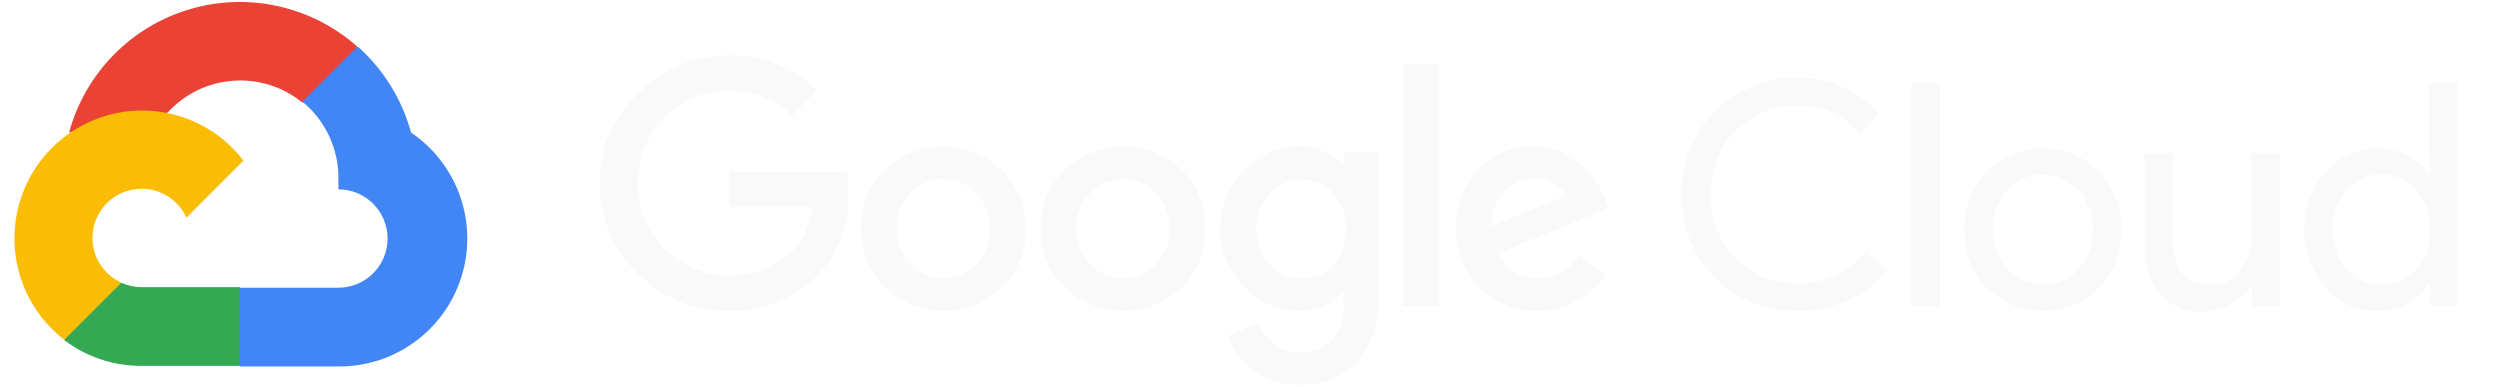
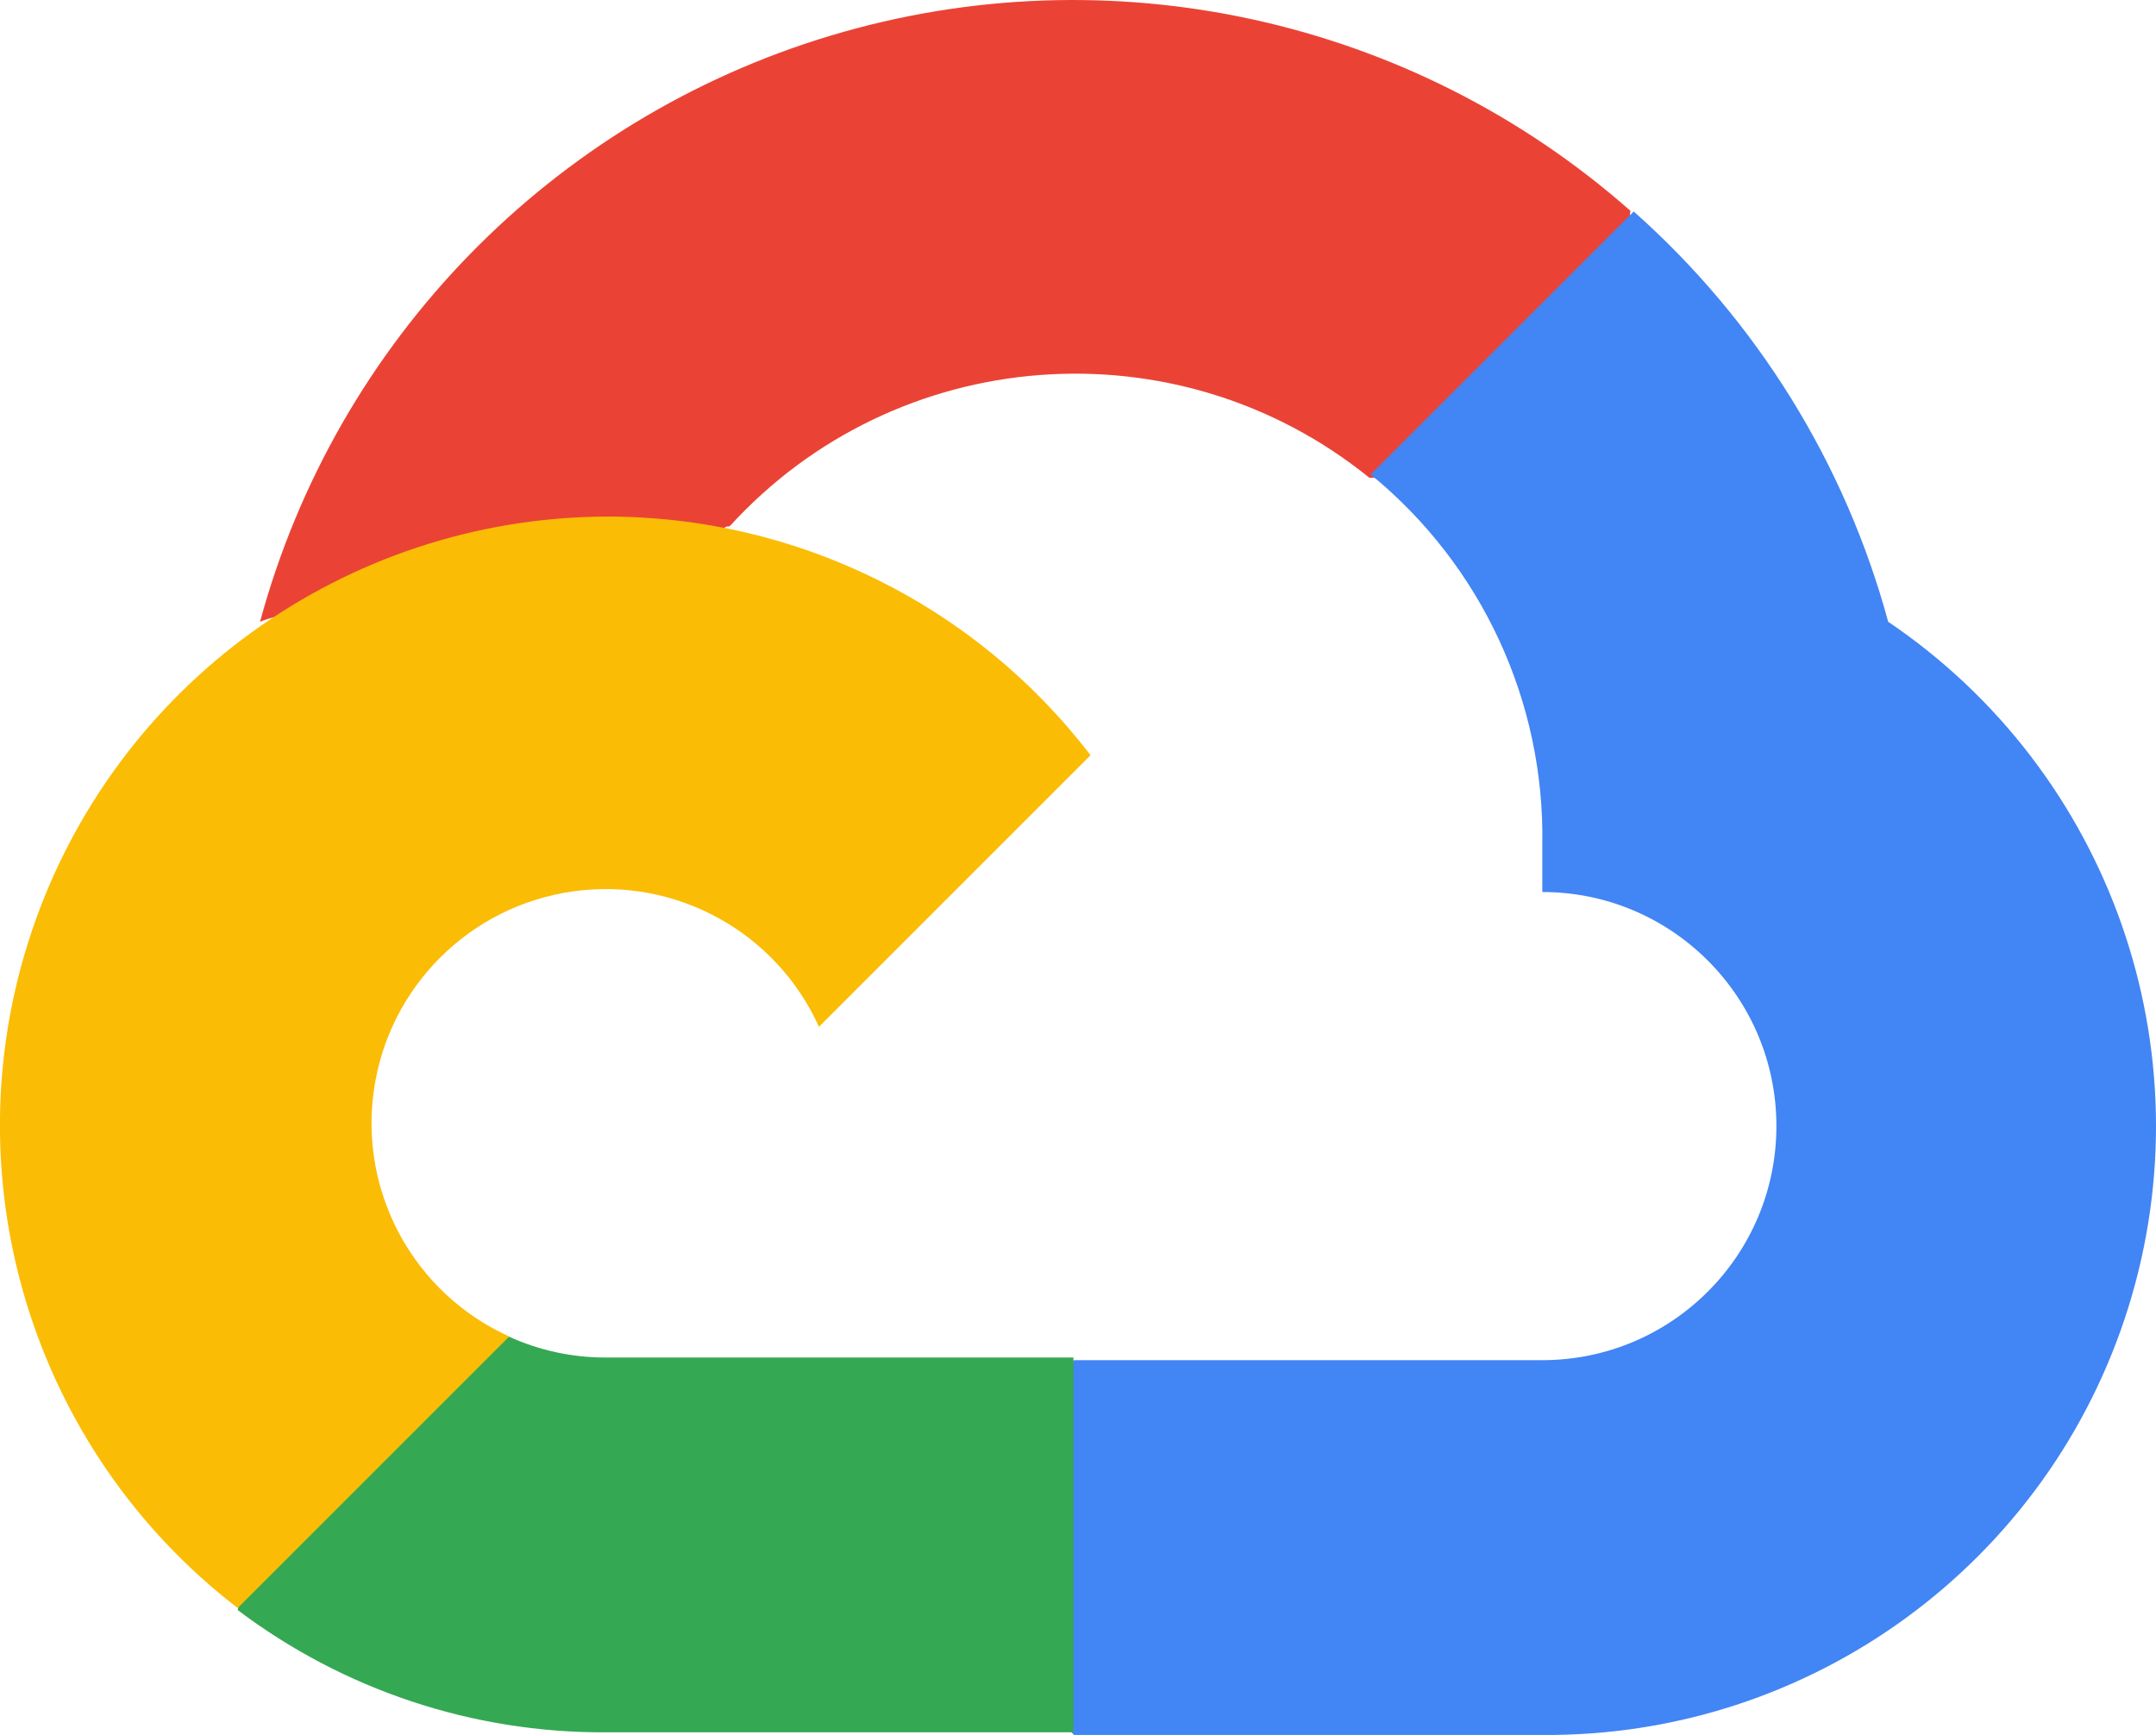
- <svg xmlns="http://www.w3.org/2000/svg" viewBox="0 0 181 28" version="1.1" id="svg10">
+ <svg xmlns="http://www.w3.org/2000/svg" viewBox="0 0 32.787 26.386" version="1.1" id="svg10" width="32.787" height="26.386">
  <defs id="defs1">
    <style id="style1">.cls-1{fill:#ea4335;}.cls-2{fill:#4285f4;}.cls-3{fill:#34a853;}.cls-4{fill:#fbbc05;}.cls-5{fill:#5f6368;}</style>
  </defs>
-   <path class="cls-1" d="M21.85,7.41l1,0,2.85-2.85.14-1.21A12.81,12.81,0,0,0,5,9.6a1.55,1.55,0,0,1,1-.06l5.7-.94s.29-.48.44-.45a7.11,7.11,0,0,1,9.73-.74Z" id="path1" />
-   <path class="cls-2" d="M29.76,9.6a12.84,12.84,0,0,0-3.87-6.24l-4,4A7.11,7.11,0,0,1,24.5,13v.71a3.56,3.56,0,1,1,0,7.12H17.38l-.71.72v4.27l.71.71H24.5A9.26,9.26,0,0,0,29.76,9.6Z" id="path2" />
-   <path class="cls-3" d="M10.25,26.49h7.12v-5.7H10.25a3.54,3.54,0,0,1-1.47-.32l-1,.31L4.91,23.63l-.25,1A9.21,9.21,0,0,0,10.25,26.49Z" id="path3" />
-   <path class="cls-4" d="M10.25,8A9.26,9.26,0,0,0,4.66,24.6l4.13-4.13a3.56,3.56,0,1,1,4.71-4.71l4.13-4.13A9.25,9.25,0,0,0,10.25,8Z" id="path4" />
-   <path class="cls-5" d="M52.79,22.51a9.11,9.11,0,0,1-6.6-2.71,8.8,8.8,0,0,1-2.77-6.52,8.81,8.81,0,0,1,2.77-6.52A9.11,9.11,0,0,1,52.79,4a8.84,8.84,0,0,1,6.33,2.55L57.34,8.36a6.41,6.41,0,0,0-4.55-1.8,6.34,6.34,0,0,0-4.7,2,6.53,6.53,0,0,0-1.93,4.75A6.53,6.53,0,0,0,48.09,18a6.71,6.71,0,0,0,9.36.11A5.32,5.32,0,0,0,58.82,15h-6V12.44h8.49A8.12,8.12,0,0,1,61.41,14a8,8,0,0,1-2.19,5.9A8.51,8.51,0,0,1,52.79,22.51Zm19.74-1.7a6.12,6.12,0,0,1-8.47,0,5.7,5.7,0,0,1-1.73-4.25,5.71,5.71,0,0,1,1.73-4.25,6.13,6.13,0,0,1,8.47,0,5.71,5.71,0,0,1,1.73,4.25A5.7,5.7,0,0,1,72.52,20.81Zm-6.6-1.67a3.24,3.24,0,0,0,4.73,0,3.56,3.56,0,0,0,1-2.58,3.57,3.57,0,0,0-1-2.59,3.29,3.29,0,0,0-4.75,0,3.57,3.57,0,0,0-1,2.59A3.56,3.56,0,0,0,65.92,19.14Zm19.62,1.67a6.12,6.12,0,0,1-8.47,0,5.7,5.7,0,0,1-1.73-4.25,5.71,5.71,0,0,1,1.73-4.25,6.12,6.12,0,0,1,8.47,0,5.71,5.71,0,0,1,1.73,4.25A5.7,5.7,0,0,1,85.55,20.81Zm-6.6-1.67a3.24,3.24,0,0,0,4.73,0,3.56,3.56,0,0,0,1-2.58,3.57,3.57,0,0,0-1-2.59,3.29,3.29,0,0,0-4.75,0,3.57,3.57,0,0,0-1,2.59A3.56,3.56,0,0,0,78.94,19.14Zm15.16,8.71a5.24,5.24,0,0,1-3.33-1.06,6.13,6.13,0,0,1-1.94-2.46l2.28-.95a3.84,3.84,0,0,0,1.13,1.49,2.85,2.85,0,0,0,1.87.63,3,3,0,0,0,2.33-.9A3.65,3.65,0,0,0,97.28,22v-.86h-.09a3.81,3.81,0,0,1-3.13,1.35,5.43,5.43,0,0,1-4-1.74,5.75,5.75,0,0,1-1.71-4.19,5.81,5.81,0,0,1,1.71-4.22,5.42,5.42,0,0,1,4-1.75A4.3,4.3,0,0,1,95.9,11a3.7,3.7,0,0,1,1.3.95h.09V11h2.48V21.65a6.21,6.21,0,0,1-1.59,4.65A5.6,5.6,0,0,1,94.11,27.85Zm.18-7.68a2.91,2.91,0,0,0,2.26-1,3.7,3.7,0,0,0,.91-2.56A3.78,3.78,0,0,0,96.55,14a2.9,2.9,0,0,0-2.26-1,3.09,3.09,0,0,0-2.34,1,3.65,3.65,0,0,0-1,2.59,3.58,3.58,0,0,0,1,2.56A3.1,3.1,0,0,0,94.29,20.17Zm9.89-15.5V22.15h-2.61V4.67Zm7.16,17.84a5.68,5.68,0,0,1-4.21-1.71,5.79,5.79,0,0,1-1.69-4.24,5.86,5.86,0,0,1,1.63-4.28,5.36,5.36,0,0,1,4-1.67,5.05,5.05,0,0,1,2,.39,4.71,4.71,0,0,1,1.53,1,7,7,0,0,1,1,1.21,7.15,7.15,0,0,1,.59,1.17l.27.68-8,3.29a3,3,0,0,0,2.88,1.8,3.41,3.41,0,0,0,2.93-1.65l2,1.35a6.59,6.59,0,0,1-1.92,1.82A5.44,5.44,0,0,1,111.34,22.51ZM108,16.38l5.32-2.21a1.84,1.84,0,0,0-.83-.91,2.71,2.71,0,0,0-1.37-.35,3.09,3.09,0,0,0-2.15.95A3.17,3.17,0,0,0,108,16.38Z" id="path5" style="fill:#f9f9f9" />
-   <path class="cls-5" d="M130.13,22.51a8.24,8.24,0,0,1-8.38-8.43,8.24,8.24,0,0,1,8.38-8.43,7.46,7.46,0,0,1,5.93,2.64l-1.44,1.4a5.44,5.44,0,0,0-4.48-2.05,6.11,6.11,0,0,0-4.45,1.78,6.24,6.24,0,0,0-1.81,4.66,6.24,6.24,0,0,0,1.81,4.66,6.11,6.11,0,0,0,4.45,1.78,6.36,6.36,0,0,0,5-2.34l1.44,1.44a7.86,7.86,0,0,1-2.77,2.11A8.48,8.48,0,0,1,130.13,22.51Z" id="path6" style="fill:#f9f9f9" />
-   <path class="cls-5" d="M140.45,22.15h-2.07V6h2.07Z" id="path7" style="fill:#f9f9f9" />
-   <path class="cls-5" d="M143.83,12.43a5.79,5.79,0,0,1,8.16,0,5.85,5.85,0,0,1,1.6,4.2,5.85,5.85,0,0,1-1.6,4.2,5.79,5.79,0,0,1-8.16,0,5.85,5.85,0,0,1-1.6-4.2A5.85,5.85,0,0,1,143.83,12.43Zm1.54,7.1a3.49,3.49,0,0,0,5.07,0,4,4,0,0,0,1.07-2.9,4,4,0,0,0-1.07-2.9,3.49,3.49,0,0,0-5.07,0,4,4,0,0,0-1.07,2.9A4,4,0,0,0,145.38,19.52Z" id="path8" style="fill:#f9f9f9" />
-   <path class="cls-5" d="M165.06,22.15h-2V20.62H163A3.85,3.85,0,0,1,161.54,22a4.08,4.08,0,0,1-2.05.55,3.89,3.89,0,0,1-3.14-1.26,5,5,0,0,1-1.07-3.38V11.11h2.07v6.42q0,3.09,2.73,3.09a2.54,2.54,0,0,0,2.1-1,3.77,3.77,0,0,0,.81-2.39V11.11h2.07Z" id="path9" style="fill:#f9f9f9" />
-   <path class="cls-5" d="M172.09,22.51a4.86,4.86,0,0,1-3.7-1.69,6,6,0,0,1-1.55-4.19,6,6,0,0,1,1.55-4.19,4.86,4.86,0,0,1,3.7-1.69,4.69,4.69,0,0,1,2.26.54,3.83,3.83,0,0,1,1.5,1.35h.09l-.09-1.53V6h2.07V22.15h-2V20.62h-.09a3.83,3.83,0,0,1-1.5,1.35A4.69,4.69,0,0,1,172.09,22.51Zm.34-1.89a3.3,3.3,0,0,0,2.49-1.08,4.05,4.05,0,0,0,1-2.91,4.05,4.05,0,0,0-1-2.91,3.38,3.38,0,0,0-5,0,4,4,0,0,0-1,2.9,4,4,0,0,0,1,2.9A3.3,3.3,0,0,0,172.43,20.62Z" id="path10" style="fill:#f9f9f9" />
+   <g id="g7" transform="translate(-66.5637,-0.4637872)">
+     <path class="cls-1" d="m 87.368,7.73 h 1 l 2.85,-2.85 0.14,-1.21 a 12.81,12.81 0 0 0 -20.84,6.25 1.55,1.55 0 0 1 1,-0.06 l 5.7,-0.94 c 0,0 0.29,-0.48 0.44,-0.45 a 7.11,7.11 0 0 1 9.73,-0.74 z" id="path1" />
+     <path class="cls-2" d="m 95.278,9.92 a 12.84,12.84 0 0 0 -3.87,-6.24 l -4,4 a 7.11,7.11 0 0 1 2.61,5.64 v 0.71 a 3.56,3.56 0 1 1 0,7.12 h -7.12 l -0.71,0.72 v 4.27 l 0.71,0.71 h 7.12 a 9.26,9.26 0 0 0 5.26,-16.93 z" id="path2" />
+     <path class="cls-3" d="m 75.768,26.81 h 7.12 v -5.7 h -7.12 a 3.54,3.54 0 0 1 -1.47,-0.32 l -1,0.31 -2.87,2.85 -0.25,1 a 9.21,9.21 0 0 0 5.59,1.86 z" id="path3" />
+     <path class="cls-4" d="m 75.768,8.32 a 9.26,9.26 0 0 0 -5.59,16.6 l 4.13,-4.13 a 3.56,3.56 0 1 1 4.71,-4.71 l 4.13,-4.13 a 9.25,9.25 0 0 0 -7.38,-3.63 z" id="path4" />
+   </g>
</svg>
